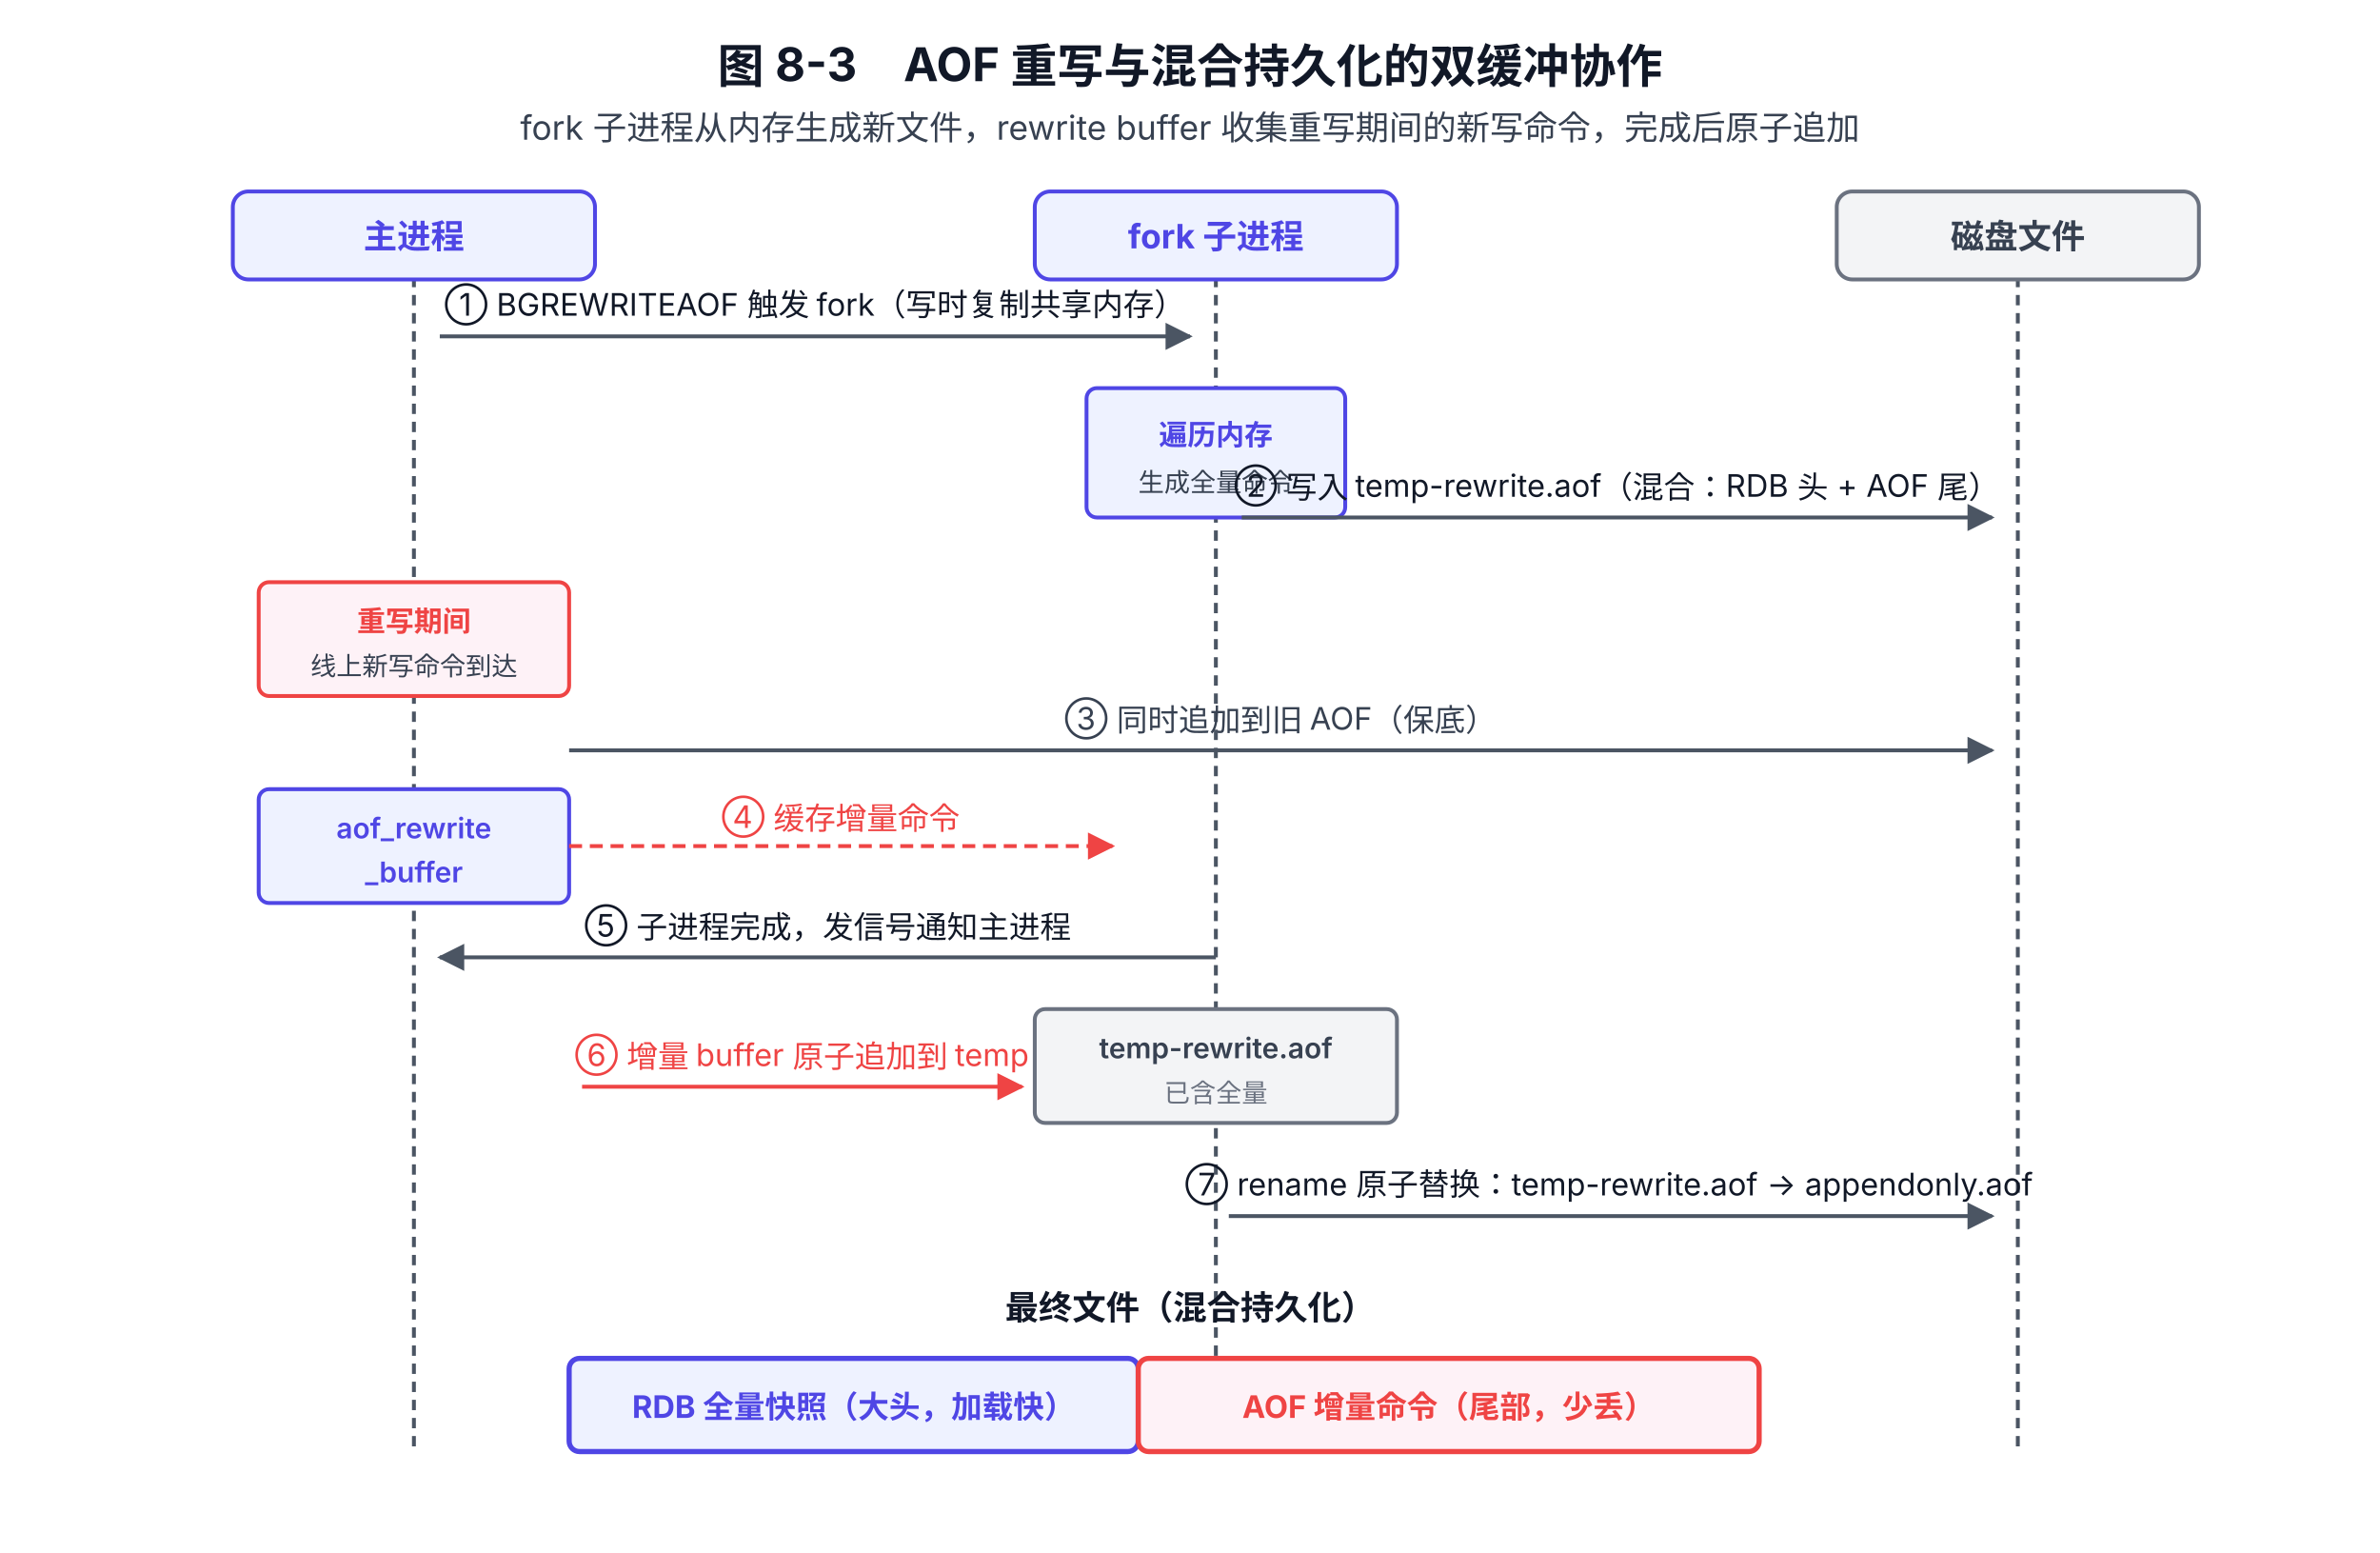
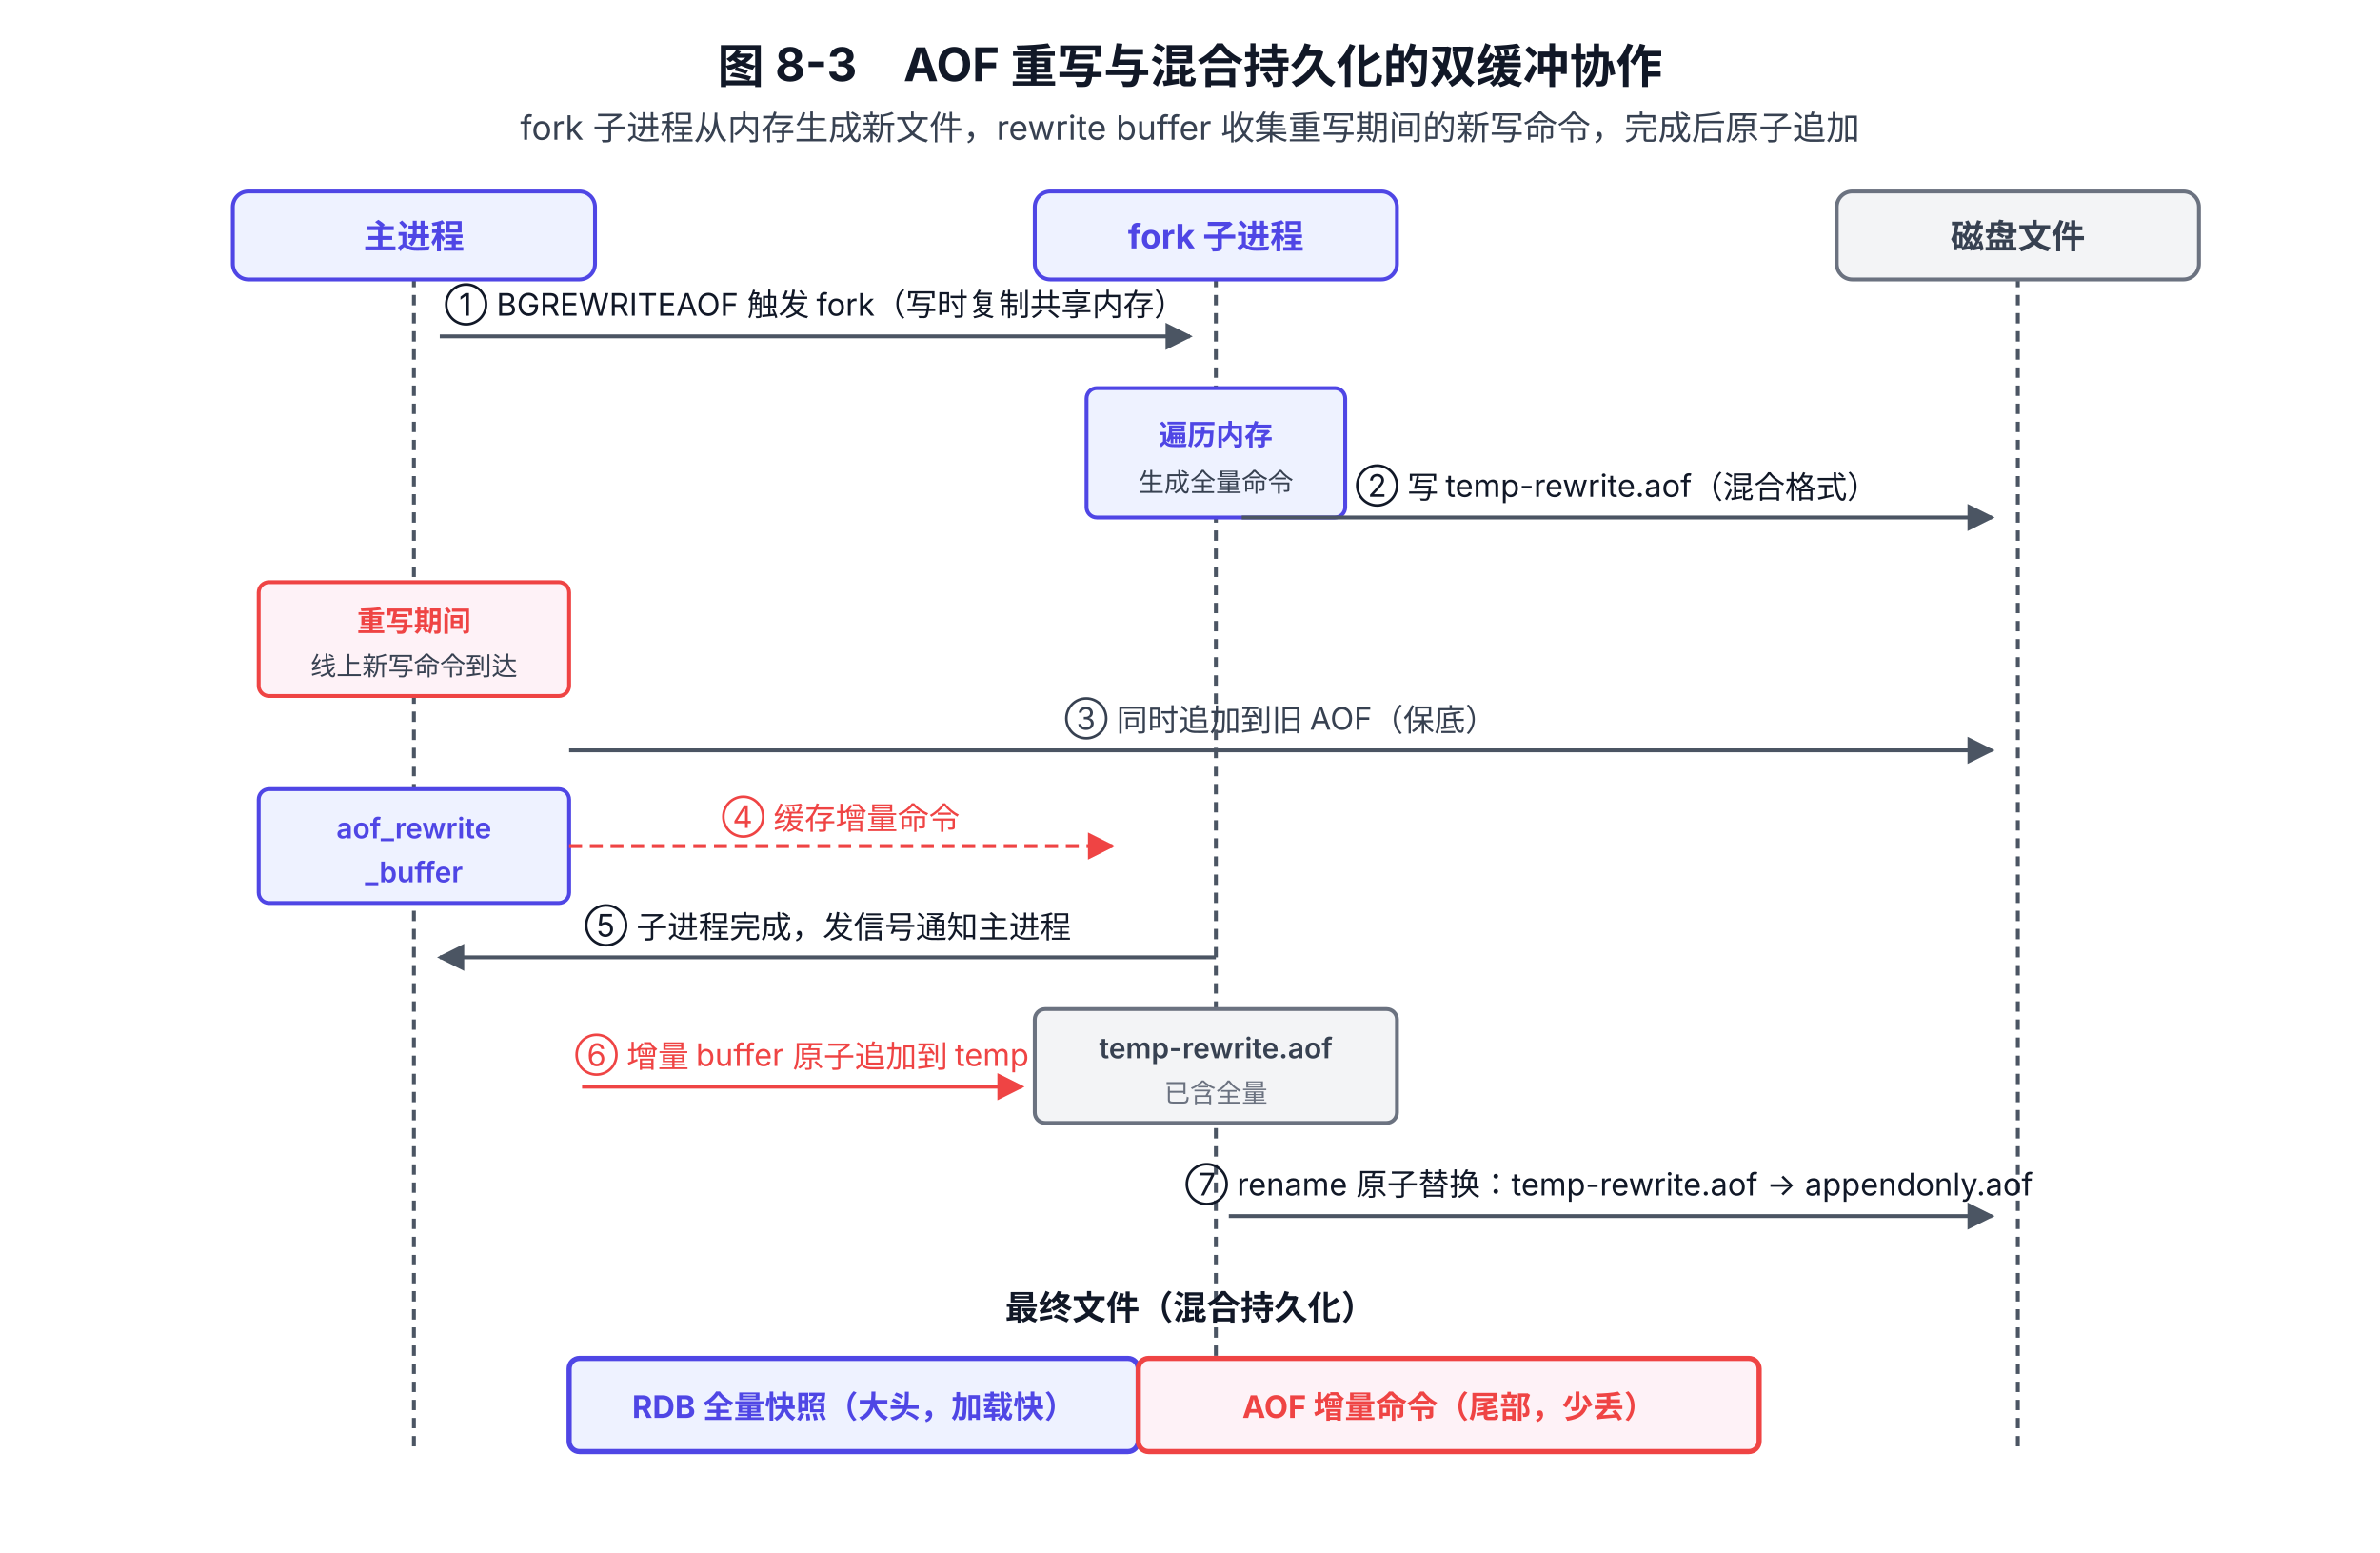
<svg xmlns="http://www.w3.org/2000/svg" viewBox="0 0 920 600" font-family="system-ui, -apple-system, 'PingFang SC', 'Microsoft YaHei', sans-serif">
  <defs>
    <marker id="arrow" viewBox="0 0 10 10" refX="9" refY="5" markerWidth="7" markerHeight="7" orient="auto-start-reverse">
      <path d="M0,0 L10,5 L0,10 z" fill="#4B5563" />
    </marker>
    <marker id="arrowR" viewBox="0 0 10 10" refX="9" refY="5" markerWidth="7" markerHeight="7" orient="auto-start-reverse">
      <path d="M0,0 L10,5 L0,10 z" fill="#EF4444" />
    </marker>
  </defs>
  <text x="460" y="32" text-anchor="middle" font-size="18" font-weight="700" fill="#111827">图 8-3　AOF 重写与混合持久化的双缓冲协作</text>
  <text x="460" y="54" text-anchor="middle" font-size="13" fill="#374151">fork 子进程从内存生成新文件，rewrite buffer 收集重写期间的新写命令，完成后原子追加</text>
  <line x1="160" y1="100" x2="160" y2="560" stroke="#4B5563" stroke-width="1.5" stroke-dasharray="4 3" />
  <rect x="90" y="74" width="140" height="34" rx="6" fill="#EEF2FF" stroke="#4F46E5" stroke-width="1.5" />
  <text x="160" y="96" text-anchor="middle" font-size="13" font-weight="700" fill="#4F46E5">主进程</text>
  <line x1="470" y1="100" x2="470" y2="560" stroke="#4B5563" stroke-width="1.5" stroke-dasharray="4 3" />
  <rect x="400" y="74" width="140" height="34" rx="6" fill="#EEF2FF" stroke="#4F46E5" stroke-width="1.5" />
  <text x="470" y="96" text-anchor="middle" font-size="13" font-weight="700" fill="#4F46E5">fork 子进程</text>
  <line x1="780" y1="100" x2="780" y2="560" stroke="#4B5563" stroke-width="1.5" stroke-dasharray="4 3" />
  <rect x="710" y="74" width="140" height="34" rx="6" fill="#F3F4F6" stroke="#6B7280" stroke-width="1.5" />
  <text x="780" y="96" text-anchor="middle" font-size="13" font-weight="700" fill="#374151">磁盘文件</text>
  <line x1="170" y1="130" x2="460" y2="130" stroke="#4B5563" stroke-width="1.5" marker-end="url(#arrow)" />
  <text x="315" y="122" text-anchor="middle" font-size="12" fill="#111827">① BGREWRITEAOF 触发 fork（写时复制共享内存）</text>
  <rect x="420" y="150" width="100" height="50" rx="4" fill="#EEF2FF" stroke="#4F46E5" stroke-width="1.5" />
  <text x="470" y="172" text-anchor="middle" font-size="11" font-weight="600" fill="#4F46E5">遍历内存</text>
  <text x="470" y="190" text-anchor="middle" font-size="10" fill="#374151">生成全量命令</text>
  <line x1="480" y1="200" x2="770" y2="200" stroke="#4B5563" stroke-width="1.5" marker-end="url(#arrow)" />
-   <text x="625" y="192" text-anchor="middle" font-size="12" fill="#111827">② 写入 temp-rewrite.aof（混合：RDB 头 + AOF 尾）</text>
+   <text x="625" y="192" text-anchor="middle" font-size="12" fill="#111827">② 写 temp-rewrite.aof（混合格式）</text>
  <rect x="100" y="225" width="120" height="44" rx="4" fill="#FEF2F7" stroke="#EF4444" stroke-width="1.5" />
  <text x="160" y="244" text-anchor="middle" font-size="11" font-weight="600" fill="#EF4444">重写期间</text>
  <text x="160" y="261" text-anchor="middle" font-size="10" fill="#374151">线上新写命令到达</text>
  <line x1="220" y1="290" x2="770" y2="290" stroke="#4B5563" stroke-width="1.5" marker-end="url(#arrow)" />
  <text x="495" y="282" text-anchor="middle" font-size="12" fill="#374151">③ 同时追加到旧 AOF（保底）</text>
  <rect x="100" y="305" width="120" height="44" rx="4" fill="#EEF2FF" stroke="#4F46E5" stroke-width="1.5" />
  <text x="160" y="324" text-anchor="middle" font-size="11" font-weight="600" fill="#4F46E5">aof_rewrite</text>
  <text x="160" y="341" text-anchor="middle" font-size="11" font-weight="600" fill="#4F46E5">_buffer</text>
  <line x1="220" y1="327" x2="430" y2="327" stroke="#EF4444" stroke-width="1.5" stroke-dasharray="5 3" marker-end="url(#arrowR)" />
  <text x="325" y="320" text-anchor="middle" font-size="12" fill="#EF4444">④ 缓存增量命令</text>
  <line x1="470" y1="370" x2="170" y2="370" stroke="#4B5563" stroke-width="1.5" marker-end="url(#arrow)" />
  <text x="320" y="362" text-anchor="middle" font-size="12" fill="#111827">⑤ 子进程完成，发信号通知主进程</text>
  <rect x="400" y="390" width="140" height="44" rx="4" fill="#F3F4F6" stroke="#6B7280" stroke-width="1.5" />
  <text x="470" y="409" text-anchor="middle" font-size="11" font-weight="600" fill="#374151">temp-rewrite.aof</text>
  <text x="470" y="426" text-anchor="middle" font-size="10" fill="#6B7280">已含全量</text>
  <line x1="225" y1="420" x2="395" y2="420" stroke="#EF4444" stroke-width="1.5" marker-end="url(#arrowR)" />
  <text x="310" y="412" text-anchor="middle" font-size="12" fill="#EF4444">⑥ 增量 buffer 原子追加到 temp</text>
  <line x1="475" y1="470" x2="770" y2="470" stroke="#4B5563" stroke-width="1.5" marker-end="url(#arrow)" />
  <text x="622" y="462" text-anchor="middle" font-size="12" fill="#111827">⑦ rename 原子替换：temp-rewrite.aof → appendonly.aof</text>
  <text x="460" y="510" text-anchor="middle" font-size="13" font-weight="700" fill="#111827">最终文件（混合持久化）</text>
  <rect x="220" y="525" width="220" height="36" rx="4" fill="#EEF2FF" stroke="#4F46E5" stroke-width="2" />
  <text x="330" y="548" text-anchor="middle" font-size="12" font-weight="700" fill="#4F46E5">RDB 全量快照（大头，加载快）</text>
  <rect x="440" y="525" width="240" height="36" rx="4" fill="#FEF2F7" stroke="#EF4444" stroke-width="2" />
  <text x="560" y="548" text-anchor="middle" font-size="12" font-weight="700" fill="#EF4444">AOF 增量命令（尾部，少丢）</text>
</svg>
